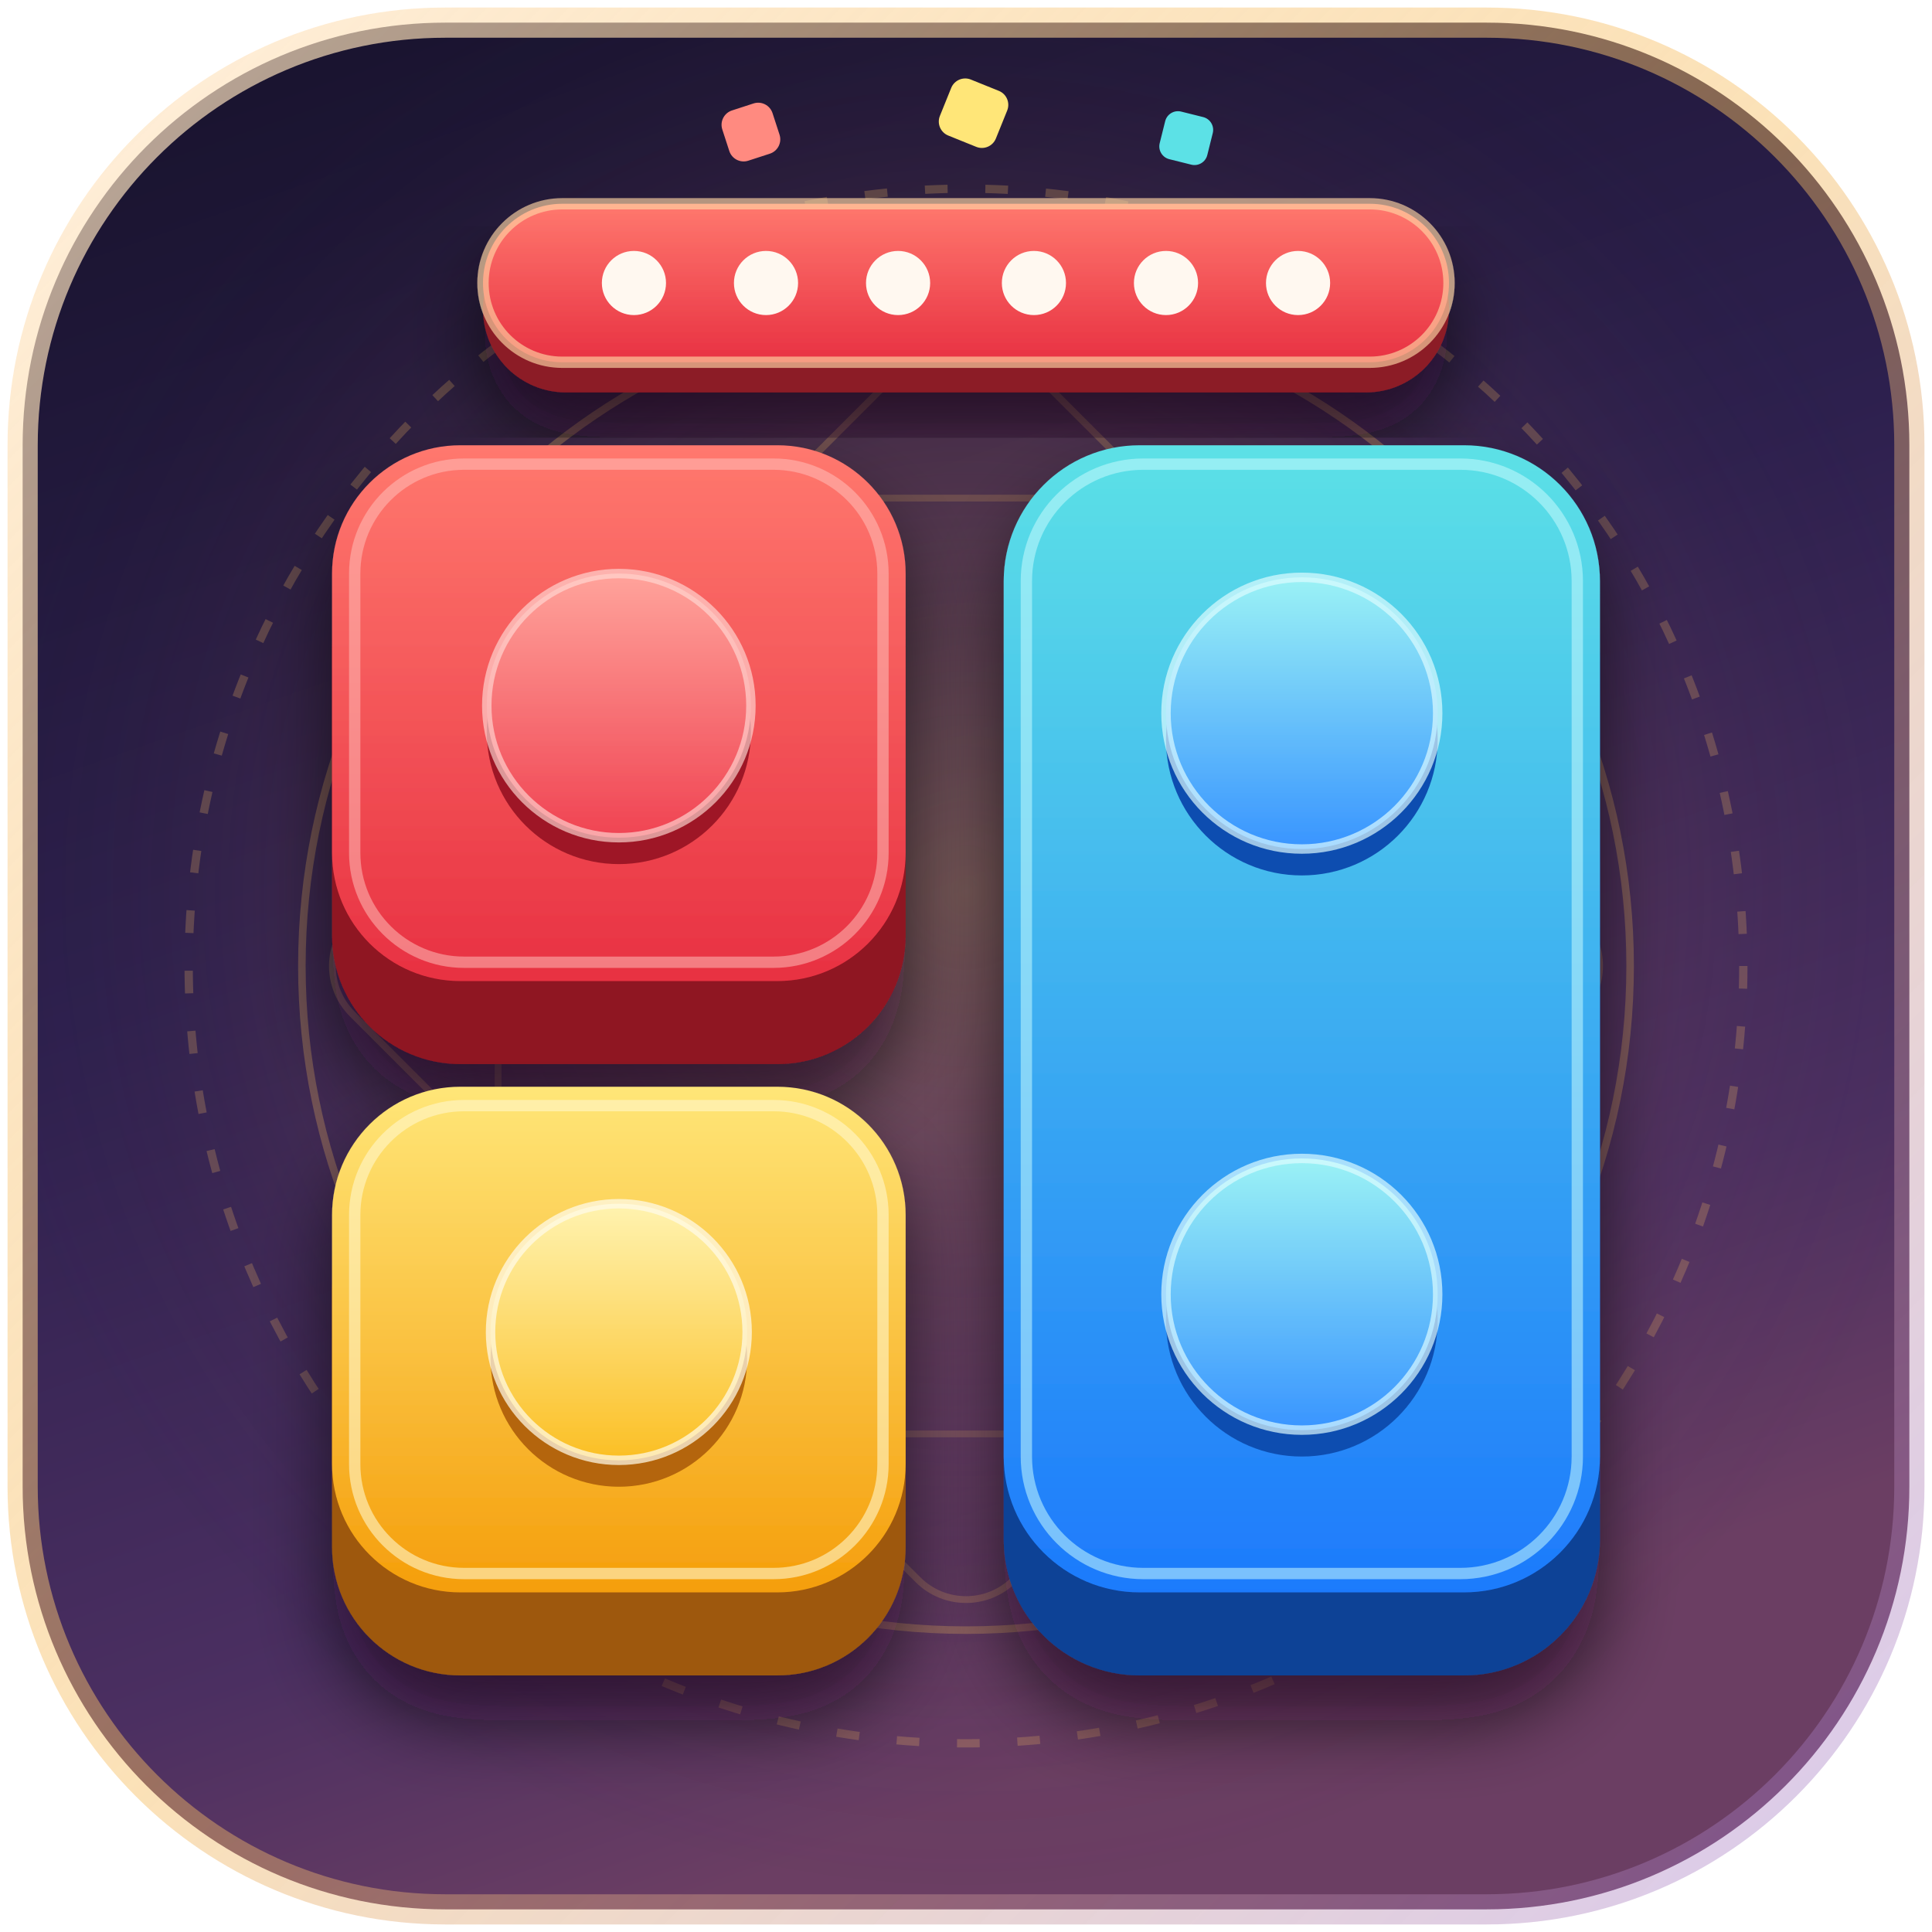
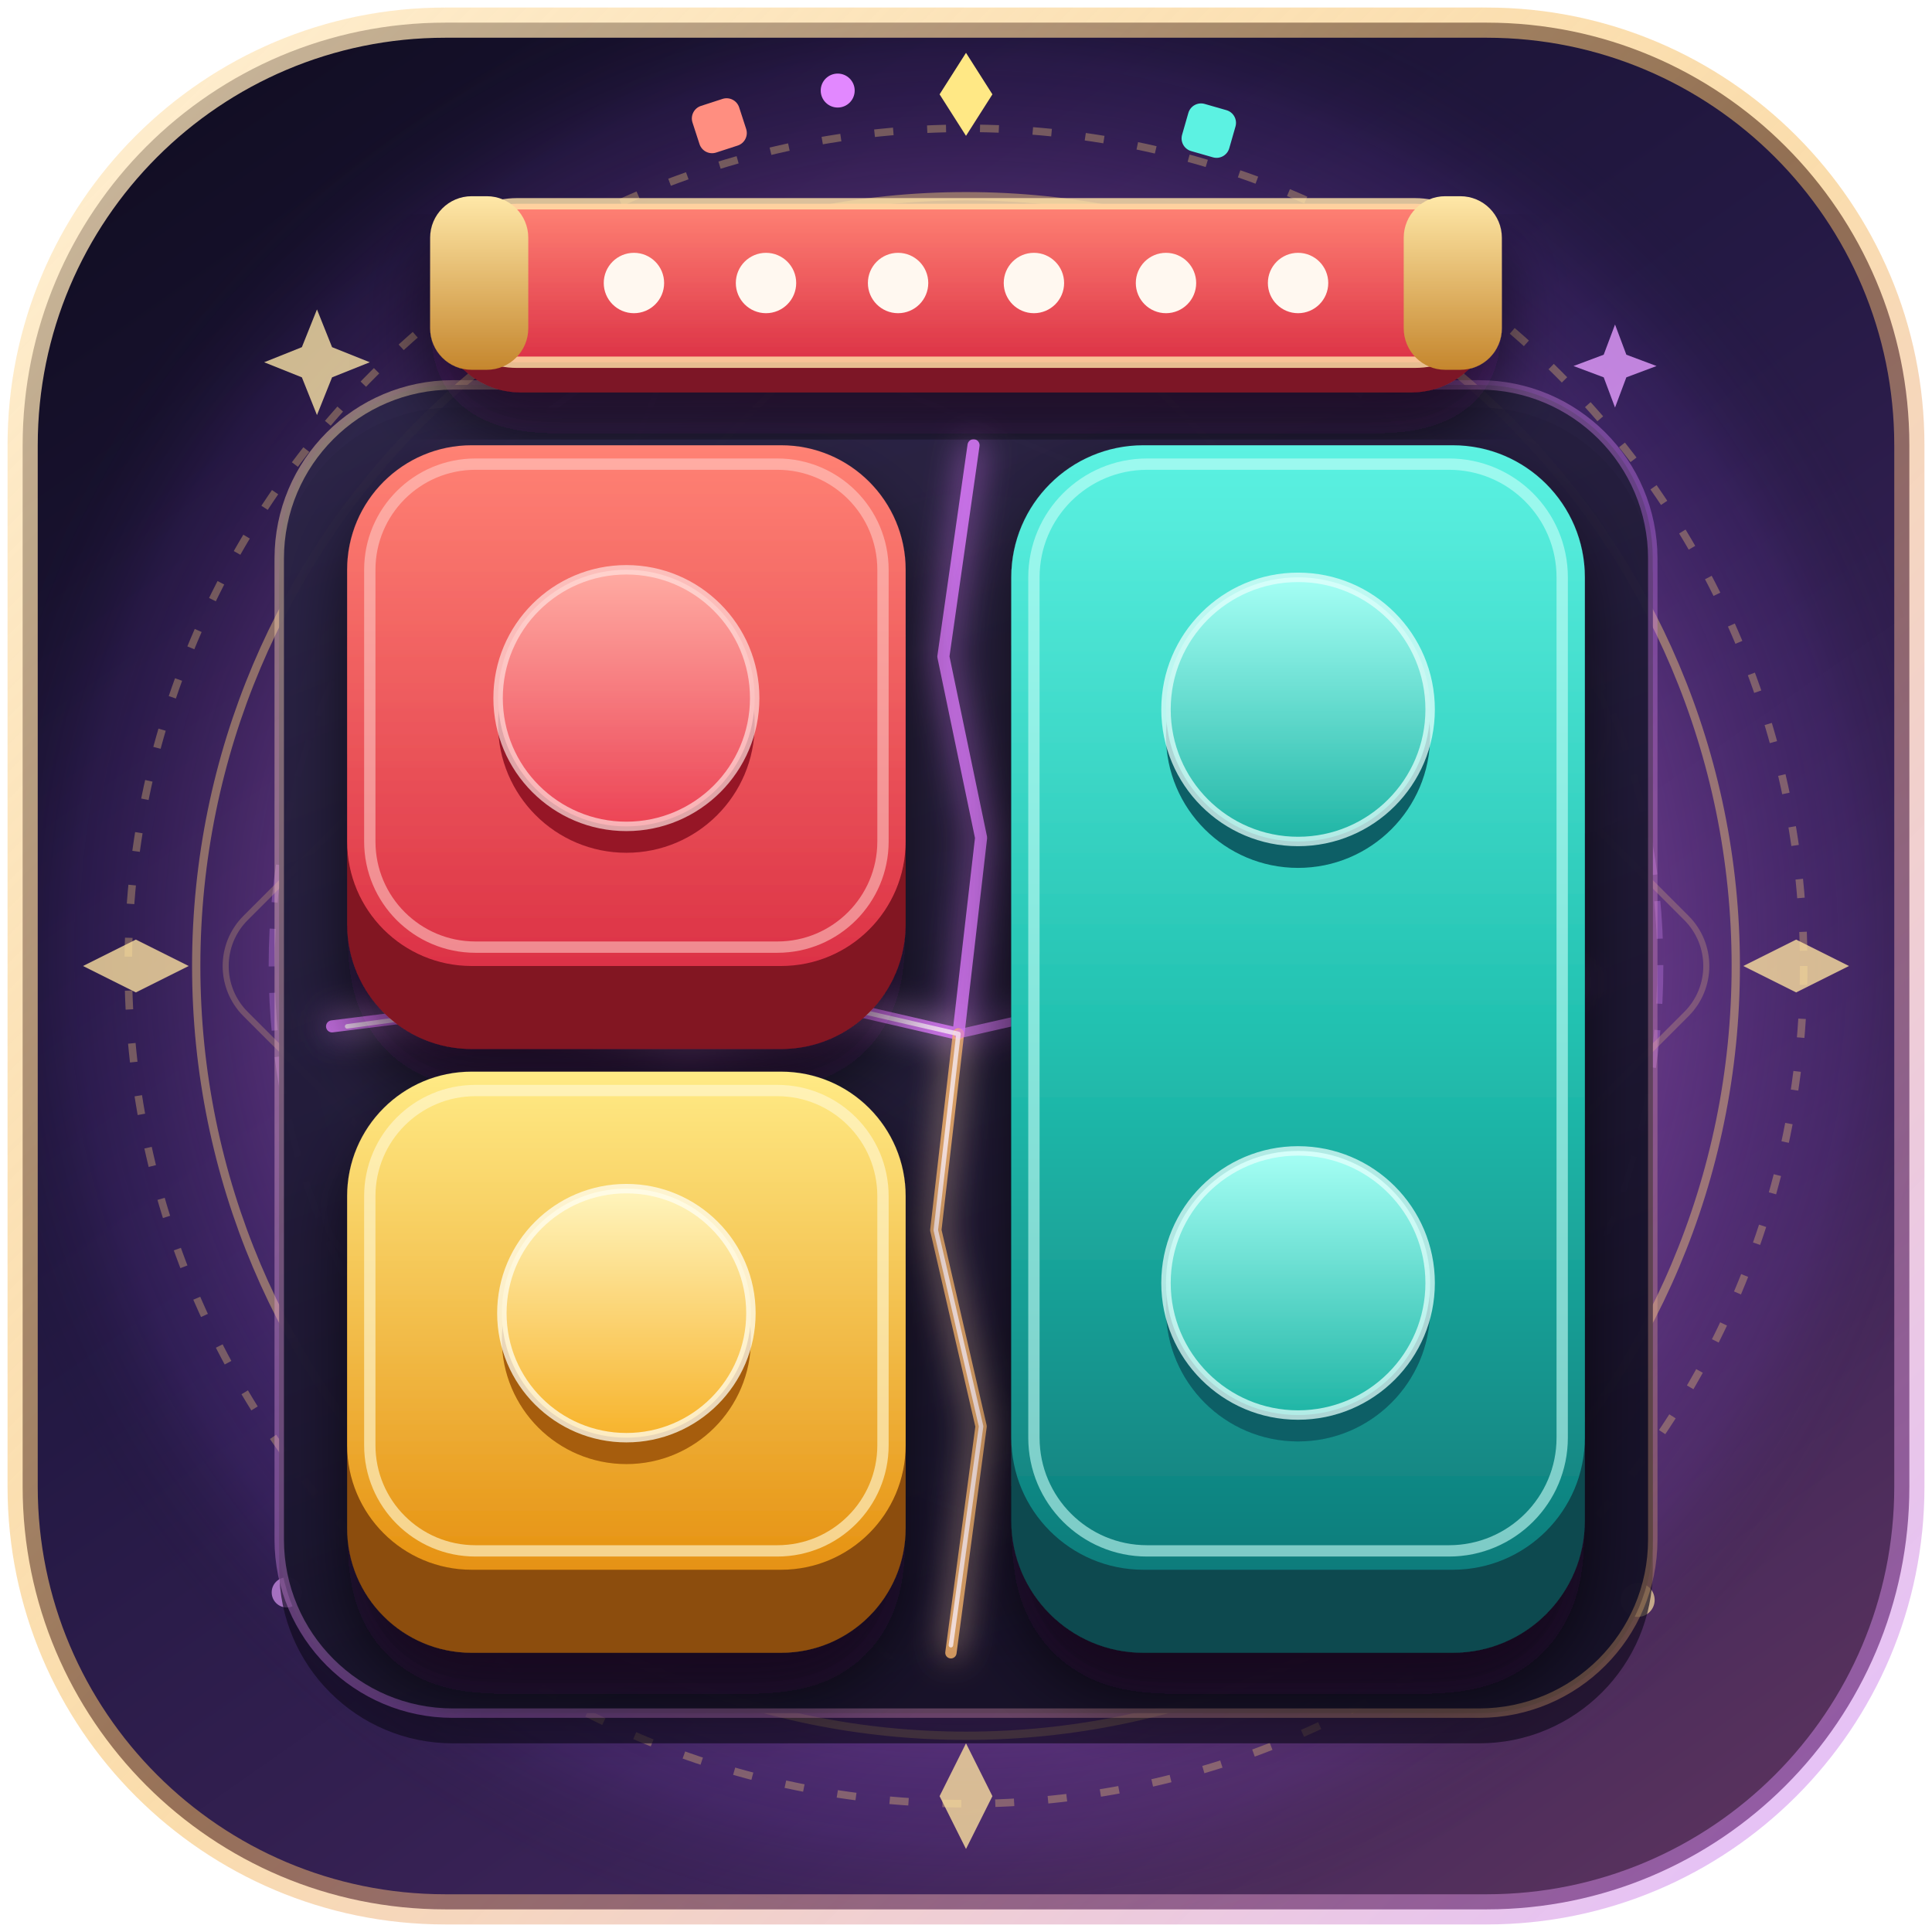
<svg xmlns="http://www.w3.org/2000/svg" viewBox="0 0 512 512" width="512" height="512">
  <defs>
-     <linearGradient id="sanctuarySky" x1="0" y1="0" x2="0.35" y2="1">
-       <stop offset="0%" stop-color="#17122B" />
-       <stop offset="48%" stop-color="#2D204E" />
-       <stop offset="82%" stop-color="#4B2F61" />
-       <stop offset="100%" stop-color="#6B3E63" />
+     <linearGradient id="sanctuarySky" x1="0.15" y1="0" x2="0.85" y2="1">
+       <stop offset="0%" stop-color="#120E24" />
+       <stop offset="44%" stop-color="#241944" />
+       <stop offset="78%" stop-color="#3D2459" />
+       <stop offset="100%" stop-color="#58325D" />
    </linearGradient>
-     <radialGradient id="sunburstGlow" cx="50%" cy="46%" r="54%">
-       <stop offset="0%" stop-color="#F6BD60" stop-opacity="0.34" />
-       <stop offset="55%" stop-color="#E07A5F" stop-opacity="0.14" />
-       <stop offset="100%" stop-color="#17122B" stop-opacity="0" />
+     <radialGradient id="sunburstGlow" cx="50%" cy="49%" r="54%">
+       <stop offset="0%" stop-color="#FFE6A3" stop-opacity="0.52" />
+       <stop offset="44%" stop-color="#F6BD60" stop-opacity="0.38" />
+       <stop offset="68%" stop-color="#CF6BFA" stop-opacity="0.28" />
+       <stop offset="88%" stop-color="#8B46D8" stop-opacity="0.12" />
+       <stop offset="100%" stop-color="#120E24" stop-opacity="0" />
    </radialGradient>
+     <linearGradient id="slatePlinth" x1="0" y1="0" x2="0.4" y2="1">
+       <stop offset="0%" stop-color="#2E274A" stop-opacity="0.92" />
+       <stop offset="55%" stop-color="#211B38" stop-opacity="0.94" />
+       <stop offset="100%" stop-color="#171229" stop-opacity="0.96" />
+     </linearGradient>
+     <linearGradient id="plinthRim" x1="0" y1="0" x2="1" y2="1">
+       <stop offset="0%" stop-color="#FFE4A0" stop-opacity="0.46" />
+       <stop offset="55%" stop-color="#D67BFF" stop-opacity="0.36" />
+       <stop offset="100%" stop-color="#F6BD60" stop-opacity="0.32" />
+     </linearGradient>
    <linearGradient id="goldRim" x1="0" y1="0" x2="1" y2="1">
-       <stop offset="0%" stop-color="#FFEAD0" stop-opacity="0.72" />
-       <stop offset="50%" stop-color="#F6BD60" stop-opacity="0.45" />
-       <stop offset="100%" stop-color="#9B72CF" stop-opacity="0.38" />
+       <stop offset="0%" stop-color="#FFECC8" stop-opacity="0.8" />
+       <stop offset="52%" stop-color="#F6BD60" stop-opacity="0.52" />
+       <stop offset="100%" stop-color="#C77DFF" stop-opacity="0.5" />
+     </linearGradient>
+     <linearGradient id="bronzeCap" x1="0" y1="0" x2="0" y2="1">
+       <stop offset="0%" stop-color="#FFE8A8" />
+       <stop offset="100%" stop-color="#C5862D" />
    </linearGradient>
    <linearGradient id="coralFace" x1="0" y1="0" x2="0" y2="1">
-       <stop offset="0%" stop-color="#FF786E" />
-       <stop offset="100%" stop-color="#E83142" />
+       <stop offset="0%" stop-color="#FF8274" />
+       <stop offset="100%" stop-color="#DC3246" />
    </linearGradient>
    <linearGradient id="coralStud" x1="0" y1="0" x2="0" y2="1">
-       <stop offset="0%" stop-color="#FFA39B" />
-       <stop offset="100%" stop-color="#F04352" />
+       <stop offset="0%" stop-color="#FFACA3" />
+       <stop offset="100%" stop-color="#EC4355" />
    </linearGradient>
    <linearGradient id="goldFace" x1="0" y1="0" x2="0" y2="1">
-       <stop offset="0%" stop-color="#FFE678" />
-       <stop offset="100%" stop-color="#F59E0B" />
+       <stop offset="0%" stop-color="#FFEA85" />
+       <stop offset="100%" stop-color="#E69212" />
    </linearGradient>
    <linearGradient id="goldStud" x1="0" y1="0" x2="0" y2="1">
-       <stop offset="0%" stop-color="#FFF3B0" />
-       <stop offset="100%" stop-color="#FBBF24" />
+       <stop offset="0%" stop-color="#FFF5BE" />
+       <stop offset="100%" stop-color="#F7B32B" />
    </linearGradient>
-     <linearGradient id="azureFace" x1="0" y1="0" x2="0" y2="1">
-       <stop offset="0%" stop-color="#5CE1E6" />
-       <stop offset="100%" stop-color="#1D7AFC" />
+     <linearGradient id="jadeFace" x1="0" y1="0" x2="0" y2="1">
+       <stop offset="0%" stop-color="#5CF2E2" />
+       <stop offset="52%" stop-color="#22C1B0" />
+       <stop offset="100%" stop-color="#0E7C7B" />
    </linearGradient>
-     <linearGradient id="azureStud" x1="0" y1="0" x2="0" y2="1">
-       <stop offset="0%" stop-color="#9BF2F5" />
-       <stop offset="100%" stop-color="#3894FF" />
+     <linearGradient id="jadeStud" x1="0" y1="0" x2="0" y2="1">
+       <stop offset="0%" stop-color="#A6FFF5" />
+       <stop offset="100%" stop-color="#1FB5A5" />
    </linearGradient>
+     <filter id="mysticGlow" x="-30%" y="-30%" width="160%" height="160%">
+       <feGaussianBlur stdDeviation="4.5" result="blur" />
+       <feMerge>
+         <feMergeNode in="blur" />
+         <feMergeNode in="SourceGraphic" />
+       </feMerge>
+     </filter>
    <filter id="blockShadow" x="-16%" y="-12%" width="132%" height="136%">
-       <feDropShadow dx="0" dy="12" stdDeviation="10" flood-color="#090614" flood-opacity="0.62" />
+       <feDropShadow dx="0" dy="11" stdDeviation="9" flood-color="#080513" flood-opacity="0.64" />
    </filter>
  </defs>
  <rect x="6" y="6" width="500" height="500" rx="112" fill="url(#sanctuarySky)" />
  <rect x="6" y="6" width="500" height="500" rx="112" fill="url(#sunburstGlow)" />
-   <g stroke="#F6BD60" fill="none">
-     <circle cx="256" cy="256" r="206" stroke-width="2.2" stroke-opacity="0.24" stroke-dasharray="6 10" />
-     <circle cx="256" cy="256" r="176" stroke-width="2" stroke-opacity="0.28" />
-     <rect x="132" y="132" width="248" height="248" rx="18" stroke-width="1.8" stroke-opacity="0.18" />
-     <rect x="132" y="132" width="248" height="248" rx="18" stroke-width="1.8" stroke-opacity="0.22" transform="rotate(45 256 256)" />
+   <g fill="none">
+     <circle cx="256" cy="256" r="222" stroke="#F8CF7A" stroke-width="2" stroke-opacity="0.34" stroke-dasharray="5 9" />
+     <circle cx="256" cy="256" r="204" stroke="#F8CF7A" stroke-width="2.2" stroke-opacity="0.44" />
+     <circle cx="256" cy="256" r="184" stroke="#DA8BFF" stroke-width="1.6" stroke-opacity="0.3" stroke-dasharray="10 7" />
+     <rect x="112" y="112" width="288" height="288" rx="18" stroke="#F8CF7A" stroke-width="1.6" stroke-opacity="0.24" transform="rotate(45 256 256)" />
+     <rect x="122" y="122" width="268" height="268" rx="16" stroke="#DA8BFF" stroke-width="1.4" stroke-opacity="0.22" transform="rotate(22.5 256 256)" />
+     <polygon points="256,462 263,476 256,490 249,476" fill="#FFE4A0" fill-opacity="0.78" />
+     <polygon points="22,256 36,263 50,256 36,249" fill="#FFE4A0" fill-opacity="0.78" />
+     <polygon points="462,256 476,263 490,256 476,249" fill="#FFE4A0" fill-opacity="0.78" />
+     <polygon points="84,82 88,92 98,96 88,100 84,110 80,100 70,96 80,92" fill="#FFE8A8" fill-opacity="0.78" />
+     <polygon points="428,86 431,94 439,97 431,100 428,108 425,100 417,97 425,94" fill="#E59EFF" fill-opacity="0.8" />
+     <circle cx="76" cy="422" r="4" fill="#E59EFF" fill-opacity="0.65" />
+     <circle cx="434" cy="424" r="4.5" fill="#FFE4A0" fill-opacity="0.68" />
+   </g>
+   <g>
+     <rect x="74" y="108" width="364" height="354" rx="46" fill="#0E0A1D" fill-opacity="0.65" />
+     <rect x="74" y="102" width="364" height="352" rx="46" fill="url(#slatePlinth)" stroke="url(#plinthRim)" stroke-width="2.5" />
+     <g filter="url(#mysticGlow)" fill="none" stroke-linecap="round" stroke-linejoin="round">
+       <path d="M 88 272 L 136 266 L 182 276 L 228 268 L 254 274 L 260 222 L 250 174 L 258 118" stroke="#E07BFF" stroke-width="3.2" stroke-opacity="0.82" />
+       <path d="M 254 274 L 248 326 L 260 378 L 252 438" stroke="#FFB86C" stroke-width="3" stroke-opacity="0.78" />
+       <path d="M 254 274 L 298 264 L 352 274 L 418 260" stroke="#E07BFF" stroke-width="2.4" stroke-opacity="0.58" />
+       <path d="M 92 272 L 136 266 L 182 276 L 228 268 L 254 274 L 248 326 L 260 378 L 252 436" stroke="#FFF2FC" stroke-width="1.2" stroke-opacity="0.78" />
+     </g>
  </g>
  <g filter="url(#blockShadow)">
-     <rect x="128" y="60" width="256" height="44" rx="22" fill="#8C1D28" />
-     <rect x="128" y="54" width="256" height="42" rx="21" fill="url(#coralFace)" stroke="#FFD6A5" stroke-width="3" stroke-opacity="0.65" />
-     <circle cx="168" cy="75" r="8.5" fill="#FFF8F0" />
-     <circle cx="203" cy="75" r="8.5" fill="#FFF8F0" />
-     <circle cx="238" cy="75" r="8.5" fill="#FFF8F0" />
-     <circle cx="274" cy="75" r="8.5" fill="#FFF8F0" />
-     <circle cx="309" cy="75" r="8.5" fill="#FFF8F0" />
-     <circle cx="344" cy="75" r="8.5" fill="#FFF8F0" />
+     <rect x="116" y="60" width="280" height="44" rx="22" fill="#7D1827" />
+     <rect x="116" y="54" width="280" height="42" rx="21" fill="url(#coralFace)" stroke="#FFE2A8" stroke-width="3" stroke-opacity="0.82" />
+     <rect x="114" y="52" width="26" height="46" rx="11" fill="url(#bronzeCap)" />
+     <rect x="372" y="52" width="26" height="46" rx="11" fill="url(#bronzeCap)" />
+     <circle cx="168" cy="75" r="8" fill="#FFF8F0" />
+     <circle cx="203" cy="75" r="8" fill="#FFF8F0" />
+     <circle cx="238" cy="75" r="8" fill="#FFF8F0" />
+     <circle cx="274" cy="75" r="8" fill="#FFF8F0" />
+     <circle cx="309" cy="75" r="8" fill="#FFF8F0" />
+     <circle cx="344" cy="75" r="8" fill="#FFF8F0" />
  </g>
-   <rect x="192" y="28" width="14" height="14" rx="4" fill="#FF8A80" transform="rotate(-18 199 35)" />
-   <rect x="250" y="22" width="16" height="16" rx="4" fill="#FFE678" transform="rotate(22 258 30)" />
-   <rect x="308" y="30" width="13" height="13" rx="3.5" fill="#5CE1E6" transform="rotate(14 314 36)" />
+   <rect x="184" y="27" width="13" height="13" rx="3.5" fill="#FF8E80" transform="rotate(-18 190 33)" />
+   <polygon points="256,14 263,25 256,36 249,25" fill="#FFE885" />
+   <rect x="314" y="28" width="13" height="13" rx="3.5" fill="#5CF2E2" transform="rotate(16 320 34)" />
+   <circle cx="222" cy="24" r="4.5" fill="#E288FF" />
  <g filter="url(#blockShadow)">
-     <rect x="88" y="138" width="152" height="144" rx="34" fill="#8F1522" />
-     <rect x="88" y="118" width="152" height="142" rx="34" fill="url(#coralFace)" />
-     <rect x="94" y="123" width="140" height="132" rx="29" fill="none" stroke="#FFC2BC" stroke-width="3" stroke-opacity="0.52" />
-     <circle cx="164" cy="194" r="35" fill="#9E1926" />
-     <circle cx="164" cy="187" r="35" fill="url(#coralStud)" stroke="#FFDAD6" stroke-width="2.5" stroke-opacity="0.65" />
+     <rect x="92" y="138" width="148" height="140" rx="33" fill="#821423" />
+     <rect x="92" y="118" width="148" height="138" rx="33" fill="url(#coralFace)" />
+     <rect x="98" y="123" width="136" height="128" rx="28" fill="none" stroke="#FFD0CA" stroke-width="3" stroke-opacity="0.56" />
+     <circle cx="166" cy="192" r="34" fill="#961828" />
+     <circle cx="166" cy="185" r="34" fill="url(#coralStud)" stroke="#FFE2DE" stroke-width="2.5" stroke-opacity="0.7" />
  </g>
  <g filter="url(#blockShadow)">
-     <rect x="88" y="308" width="152" height="136" rx="34" fill="#9E5808" />
-     <rect x="88" y="288" width="152" height="134" rx="34" fill="url(#goldFace)" />
-     <rect x="94" y="293" width="140" height="124" rx="29" fill="none" stroke="#FFF6CC" stroke-width="3" stroke-opacity="0.6" />
-     <circle cx="164" cy="360" r="34" fill="#B46509" />
-     <circle cx="164" cy="353" r="34" fill="url(#goldStud)" stroke="#FFFBEB" stroke-width="2.5" stroke-opacity="0.72" />
+     <rect x="92" y="304" width="148" height="134" rx="33" fill="#8C4E08" />
+     <rect x="92" y="284" width="148" height="132" rx="33" fill="url(#goldFace)" />
+     <rect x="98" y="289" width="136" height="122" rx="28" fill="none" stroke="#FFF7D1" stroke-width="3" stroke-opacity="0.64" />
+     <circle cx="166" cy="355" r="33" fill="#A65D09" />
+     <circle cx="166" cy="348" r="33" fill="url(#goldStud)" stroke="#FFFDF0" stroke-width="2.5" stroke-opacity="0.76" />
  </g>
  <g filter="url(#blockShadow)">
-     <rect x="266" y="138" width="158" height="306" rx="36" fill="#0D4296" />
-     <rect x="266" y="118" width="158" height="304" rx="36" fill="url(#azureFace)" />
-     <rect x="272" y="123" width="146" height="294" rx="31" fill="none" stroke="#C4F9FC" stroke-width="3" stroke-opacity="0.55" />
-     <circle cx="345" cy="196" r="36" fill="#0F4EB0" />
-     <circle cx="345" cy="189" r="36" fill="url(#azureStud)" stroke="#E0FCFF" stroke-width="2.5" stroke-opacity="0.68" />
-     <circle cx="345" cy="350" r="36" fill="#0F4EB0" />
-     <circle cx="345" cy="343" r="36" fill="url(#azureStud)" stroke="#E0FCFF" stroke-width="2.5" stroke-opacity="0.68" />
+     <rect x="268" y="138" width="152" height="300" rx="35" fill="#08484F" />
+     <rect x="268" y="118" width="152" height="298" rx="35" fill="url(#jadeFace)" />
+     <rect x="274" y="123" width="140" height="288" rx="30" fill="none" stroke="#C8FFF9" stroke-width="3" stroke-opacity="0.6" />
+     <circle cx="344" cy="195" r="35" fill="#0B5F66" />
+     <circle cx="344" cy="188" r="35" fill="url(#jadeStud)" stroke="#E6FFFC" stroke-width="2.5" stroke-opacity="0.74" />
+     <circle cx="344" cy="347" r="35" fill="#0B5F66" />
+     <circle cx="344" cy="340" r="35" fill="url(#jadeStud)" stroke="#E6FFFC" stroke-width="2.5" stroke-opacity="0.74" />
  </g>
  <rect x="6" y="6" width="500" height="500" rx="112" fill="none" stroke="url(#goldRim)" stroke-width="8" />
</svg>
